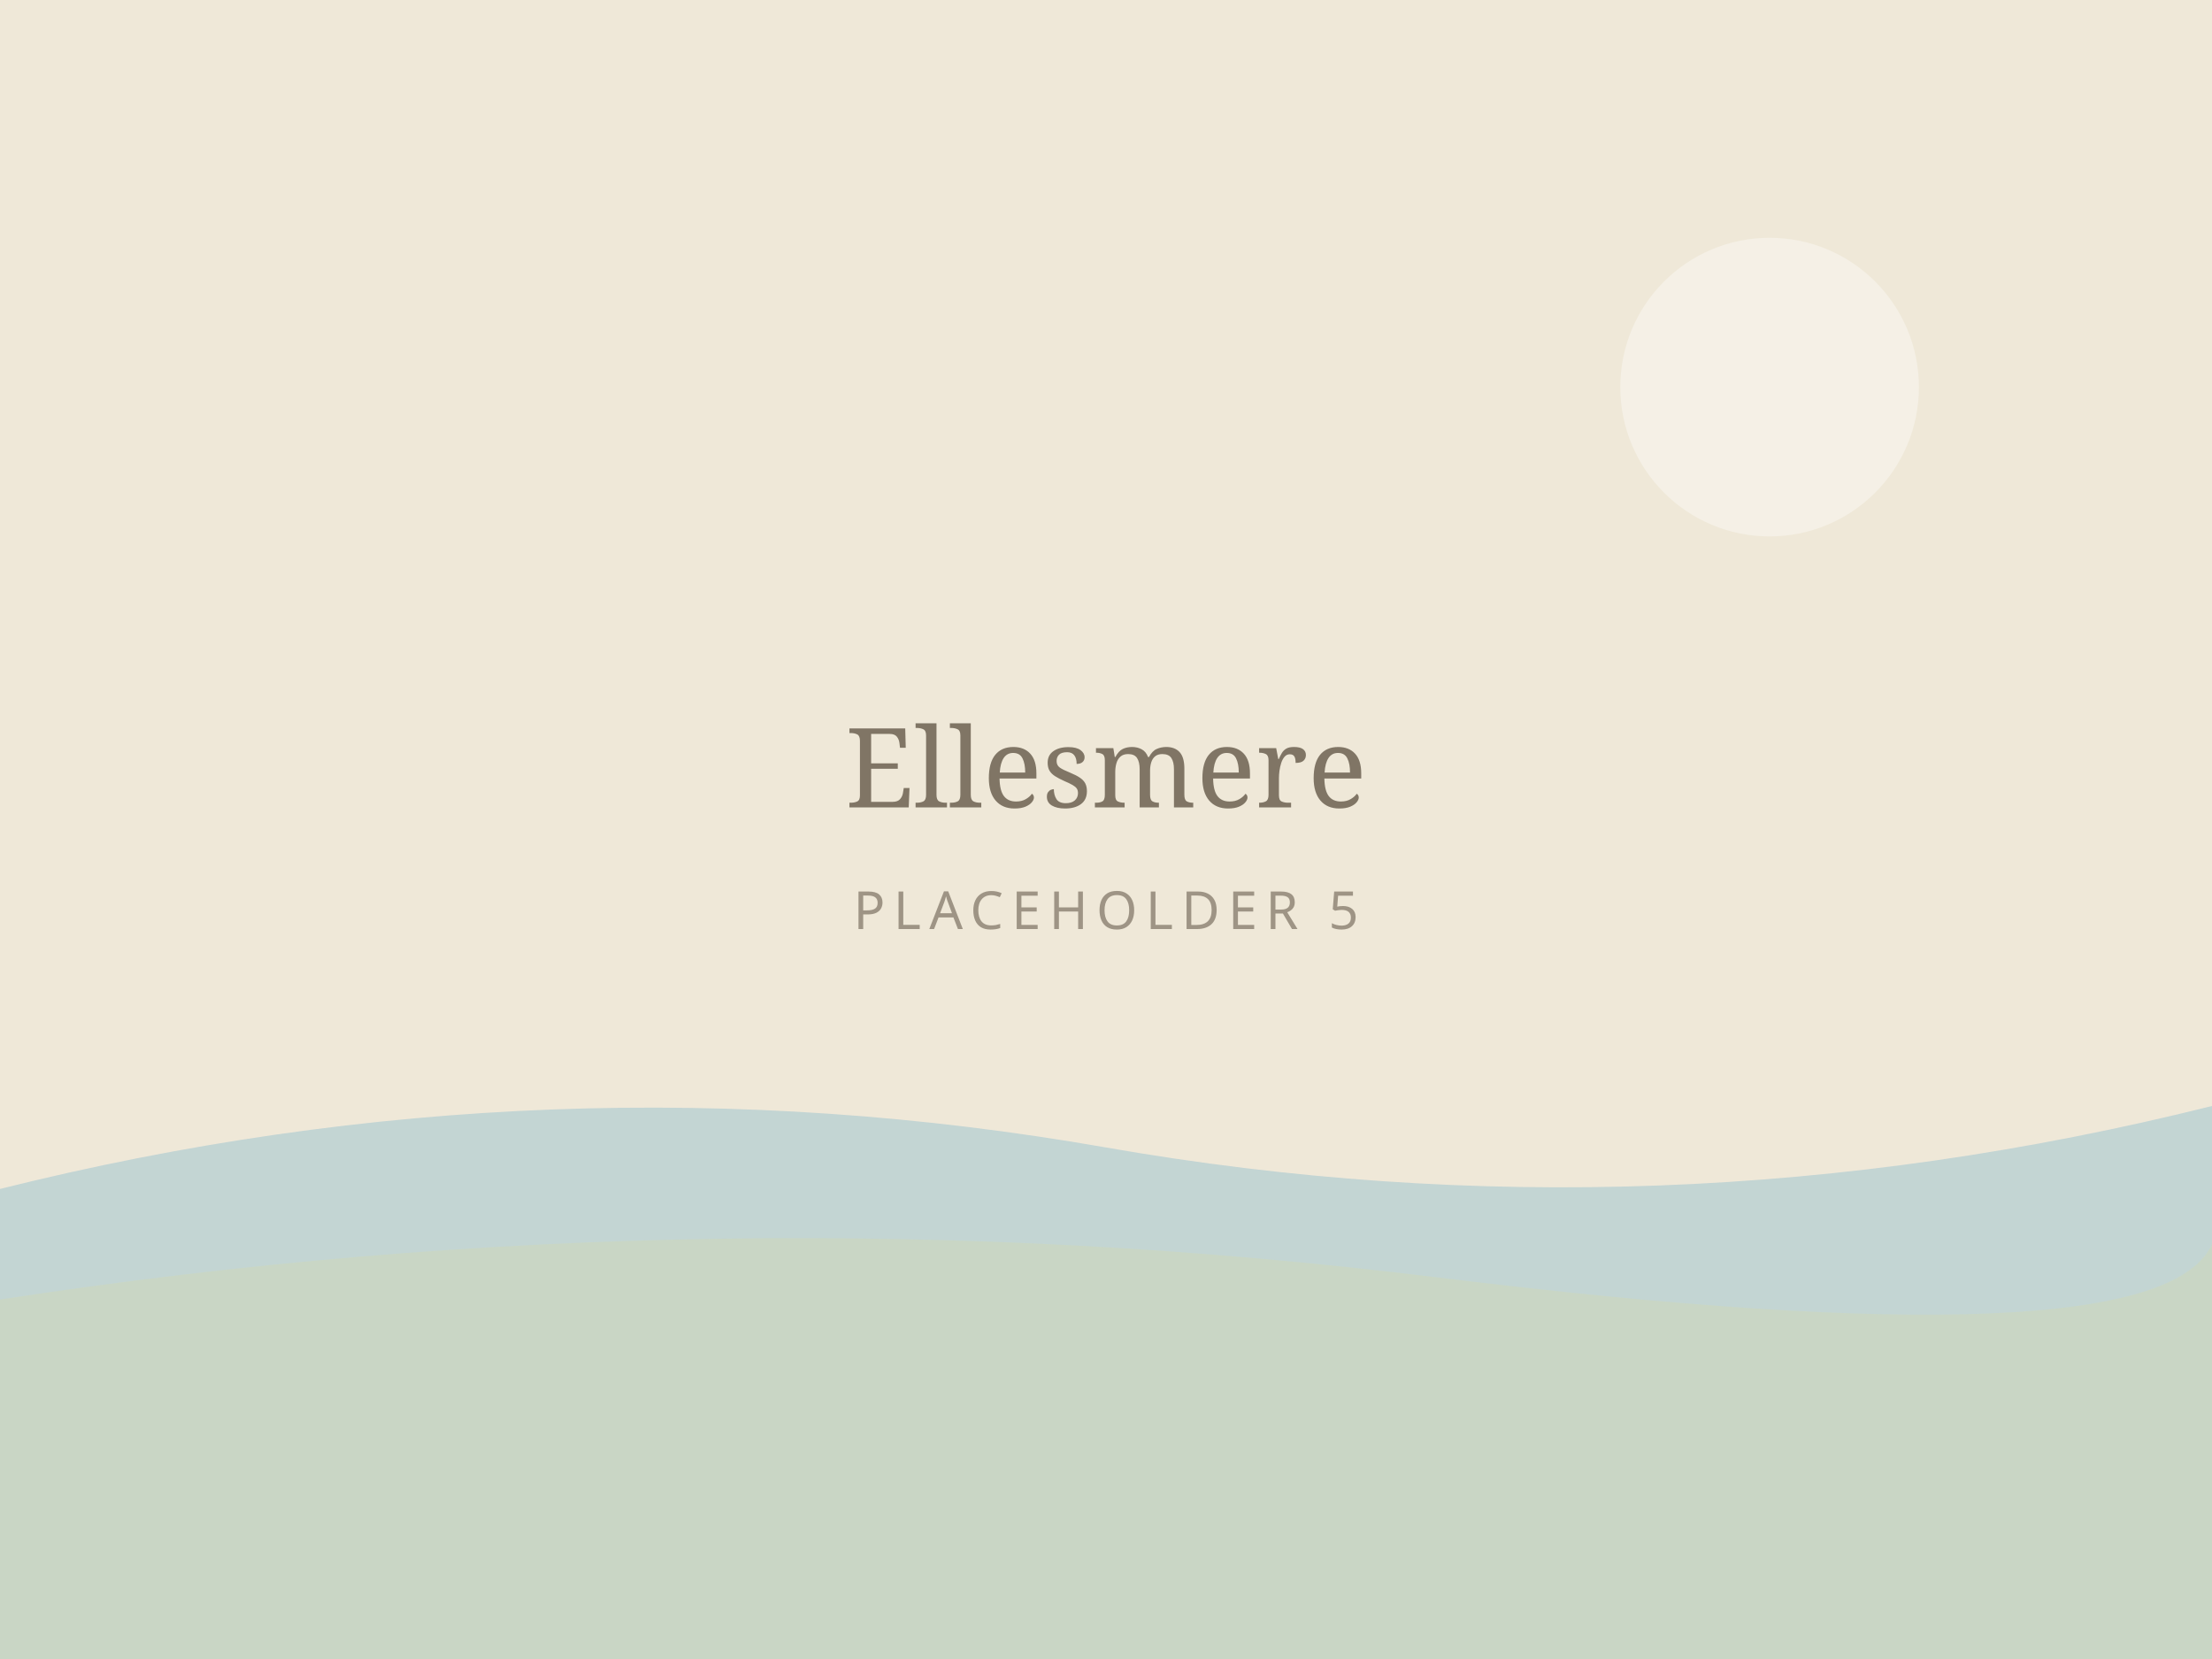
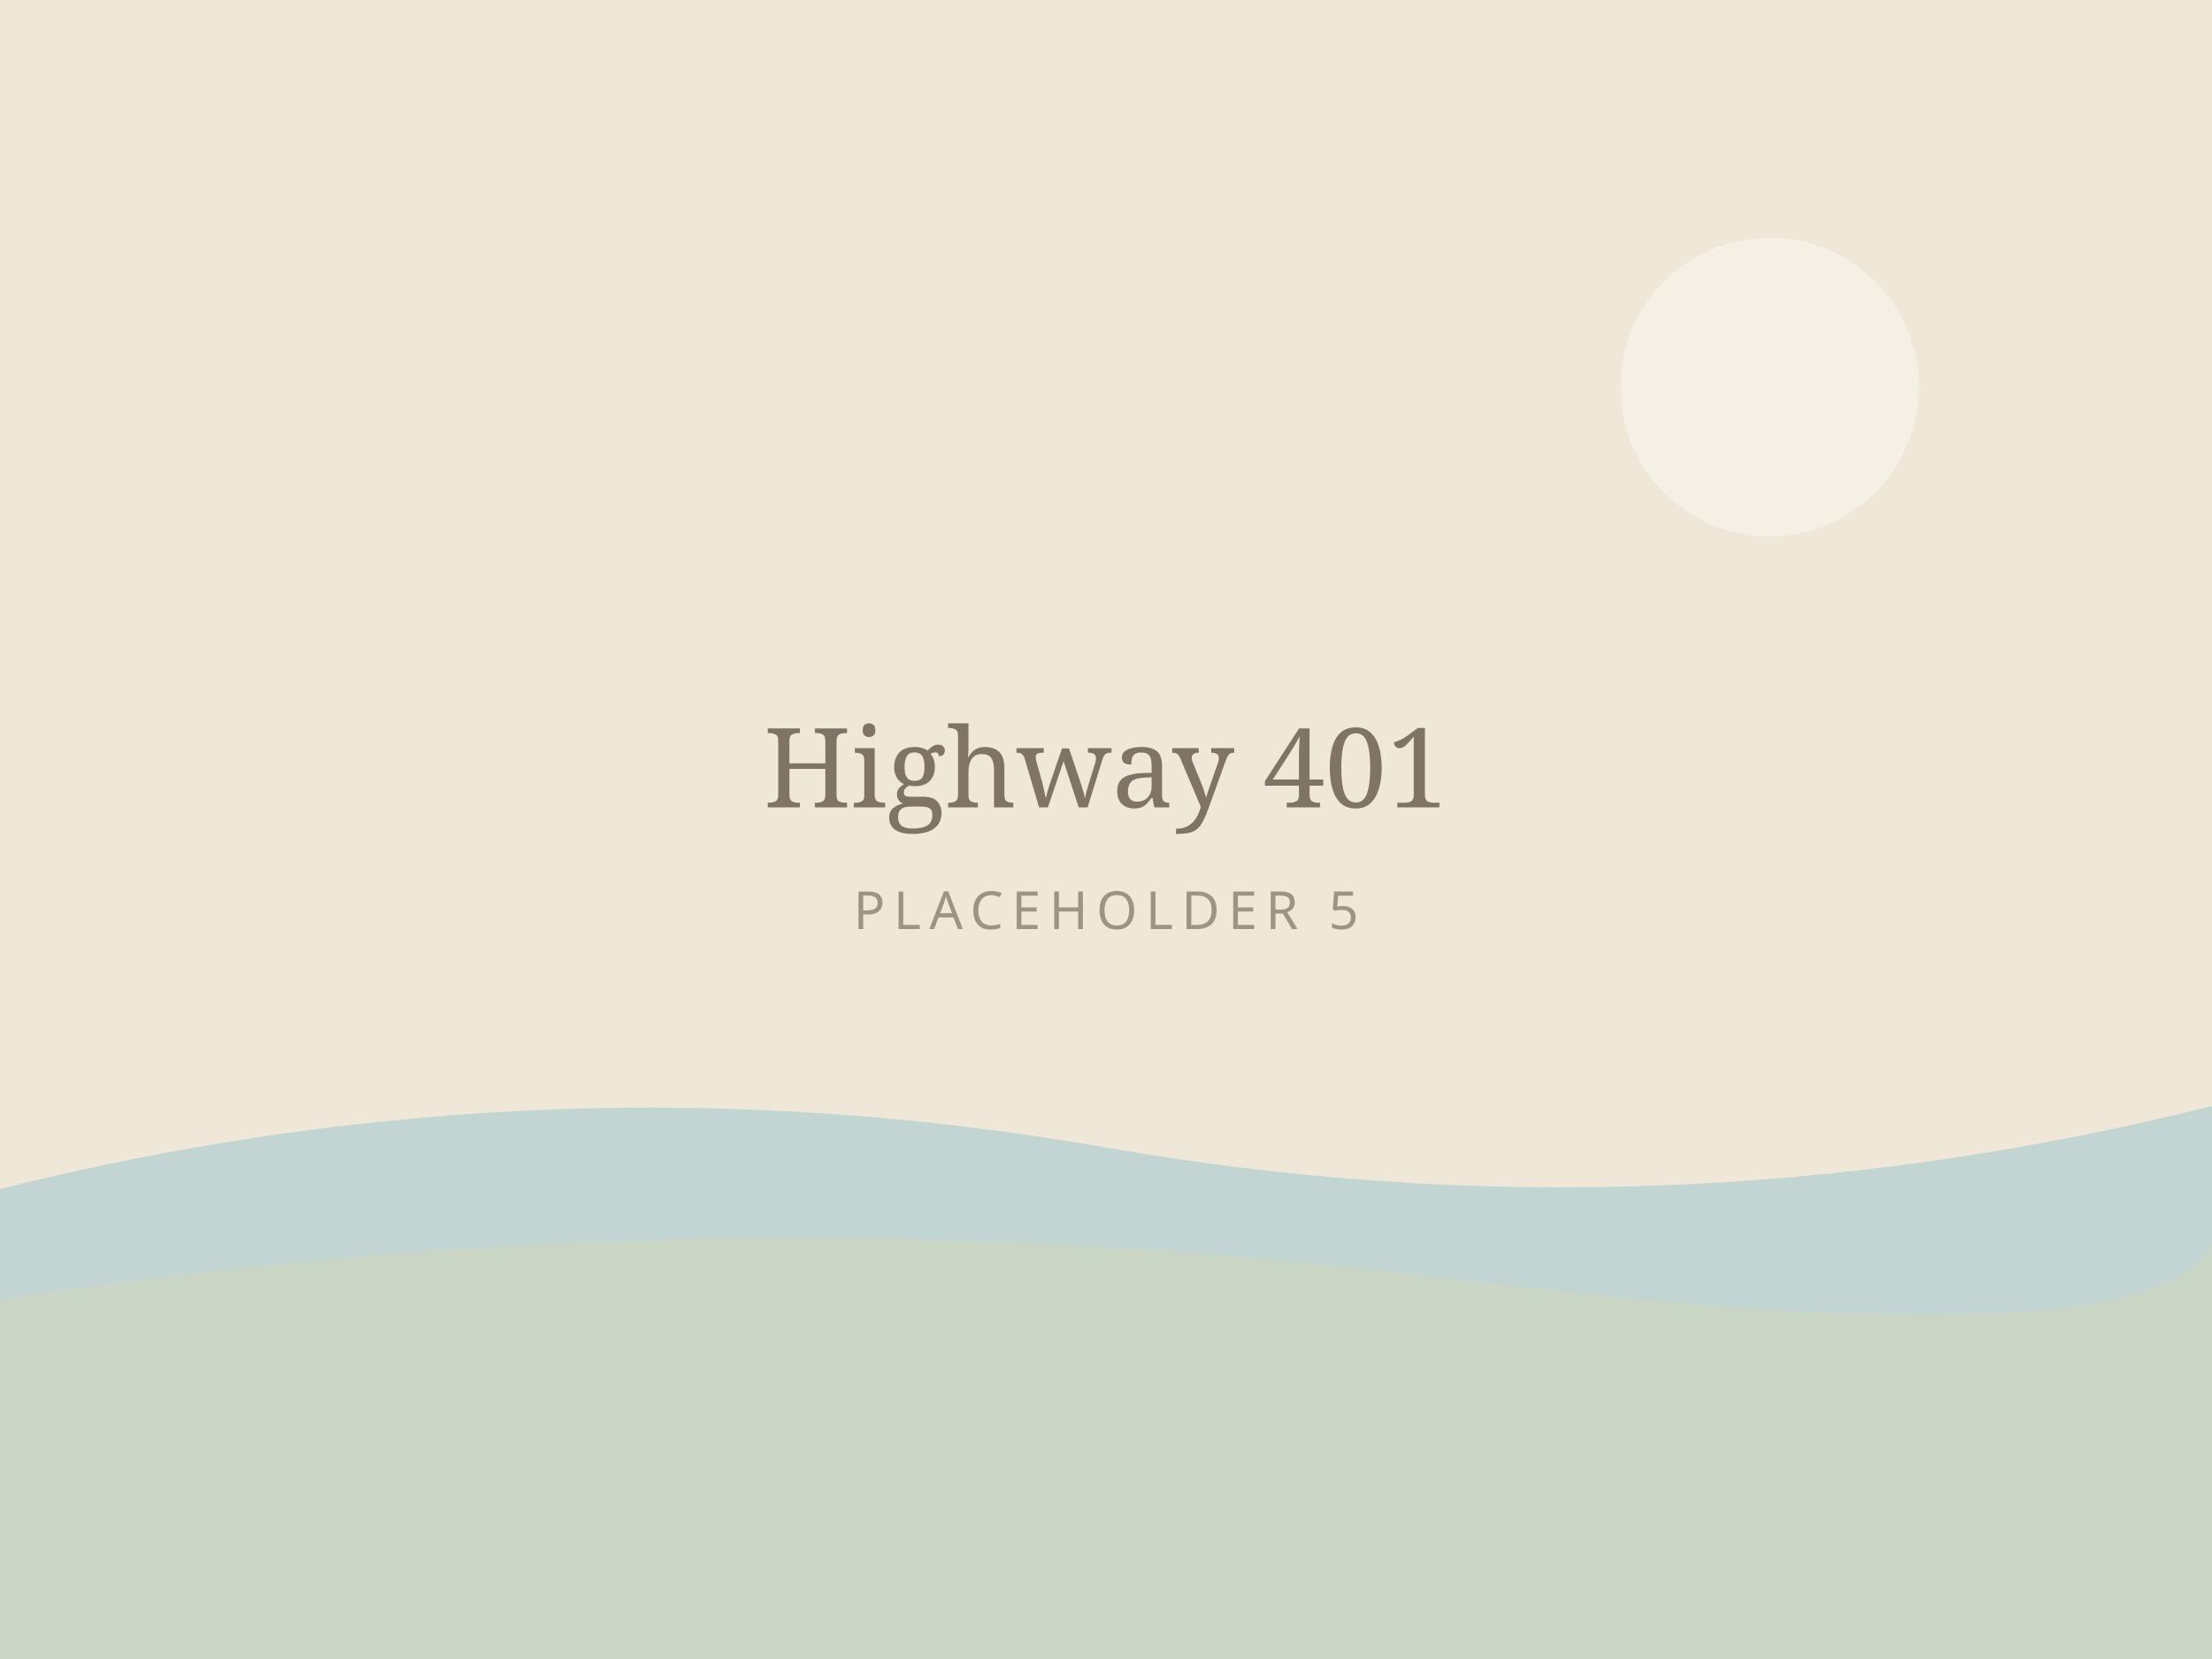
<svg xmlns="http://www.w3.org/2000/svg" viewBox="0 0 800 600">
  <rect width="800" height="600" fill="#efe8d8" />
  <path d="M0 430 Q200 380 400 415 T800 400 L800 600 L0 600 Z" fill="#9fc4d0" opacity=".55" />
  <path d="M0 470 Q260 430 520 462 T800 450 L800 600 L0 600 Z" fill="#cfd8b8" opacity=".5" />
  <circle cx="640" cy="140" r="54" fill="#fff" opacity=".35" />
-   <text x="400" y="292" text-anchor="middle" font-family="Georgia,serif" font-size="40" fill="#3b2f1f" opacity=".62">Ellesmere</text>
+   <text x="400" y="292" text-anchor="middle" font-family="Georgia,serif" font-size="40" fill="#3b2f1f" opacity=".62">Highway 401</text>
  <text x="400" y="336" text-anchor="middle" font-family="system-ui,sans-serif" font-size="19" letter-spacing="3" fill="#3b2f1f" opacity=".45">PLACEHOLDER 5</text>
</svg>
